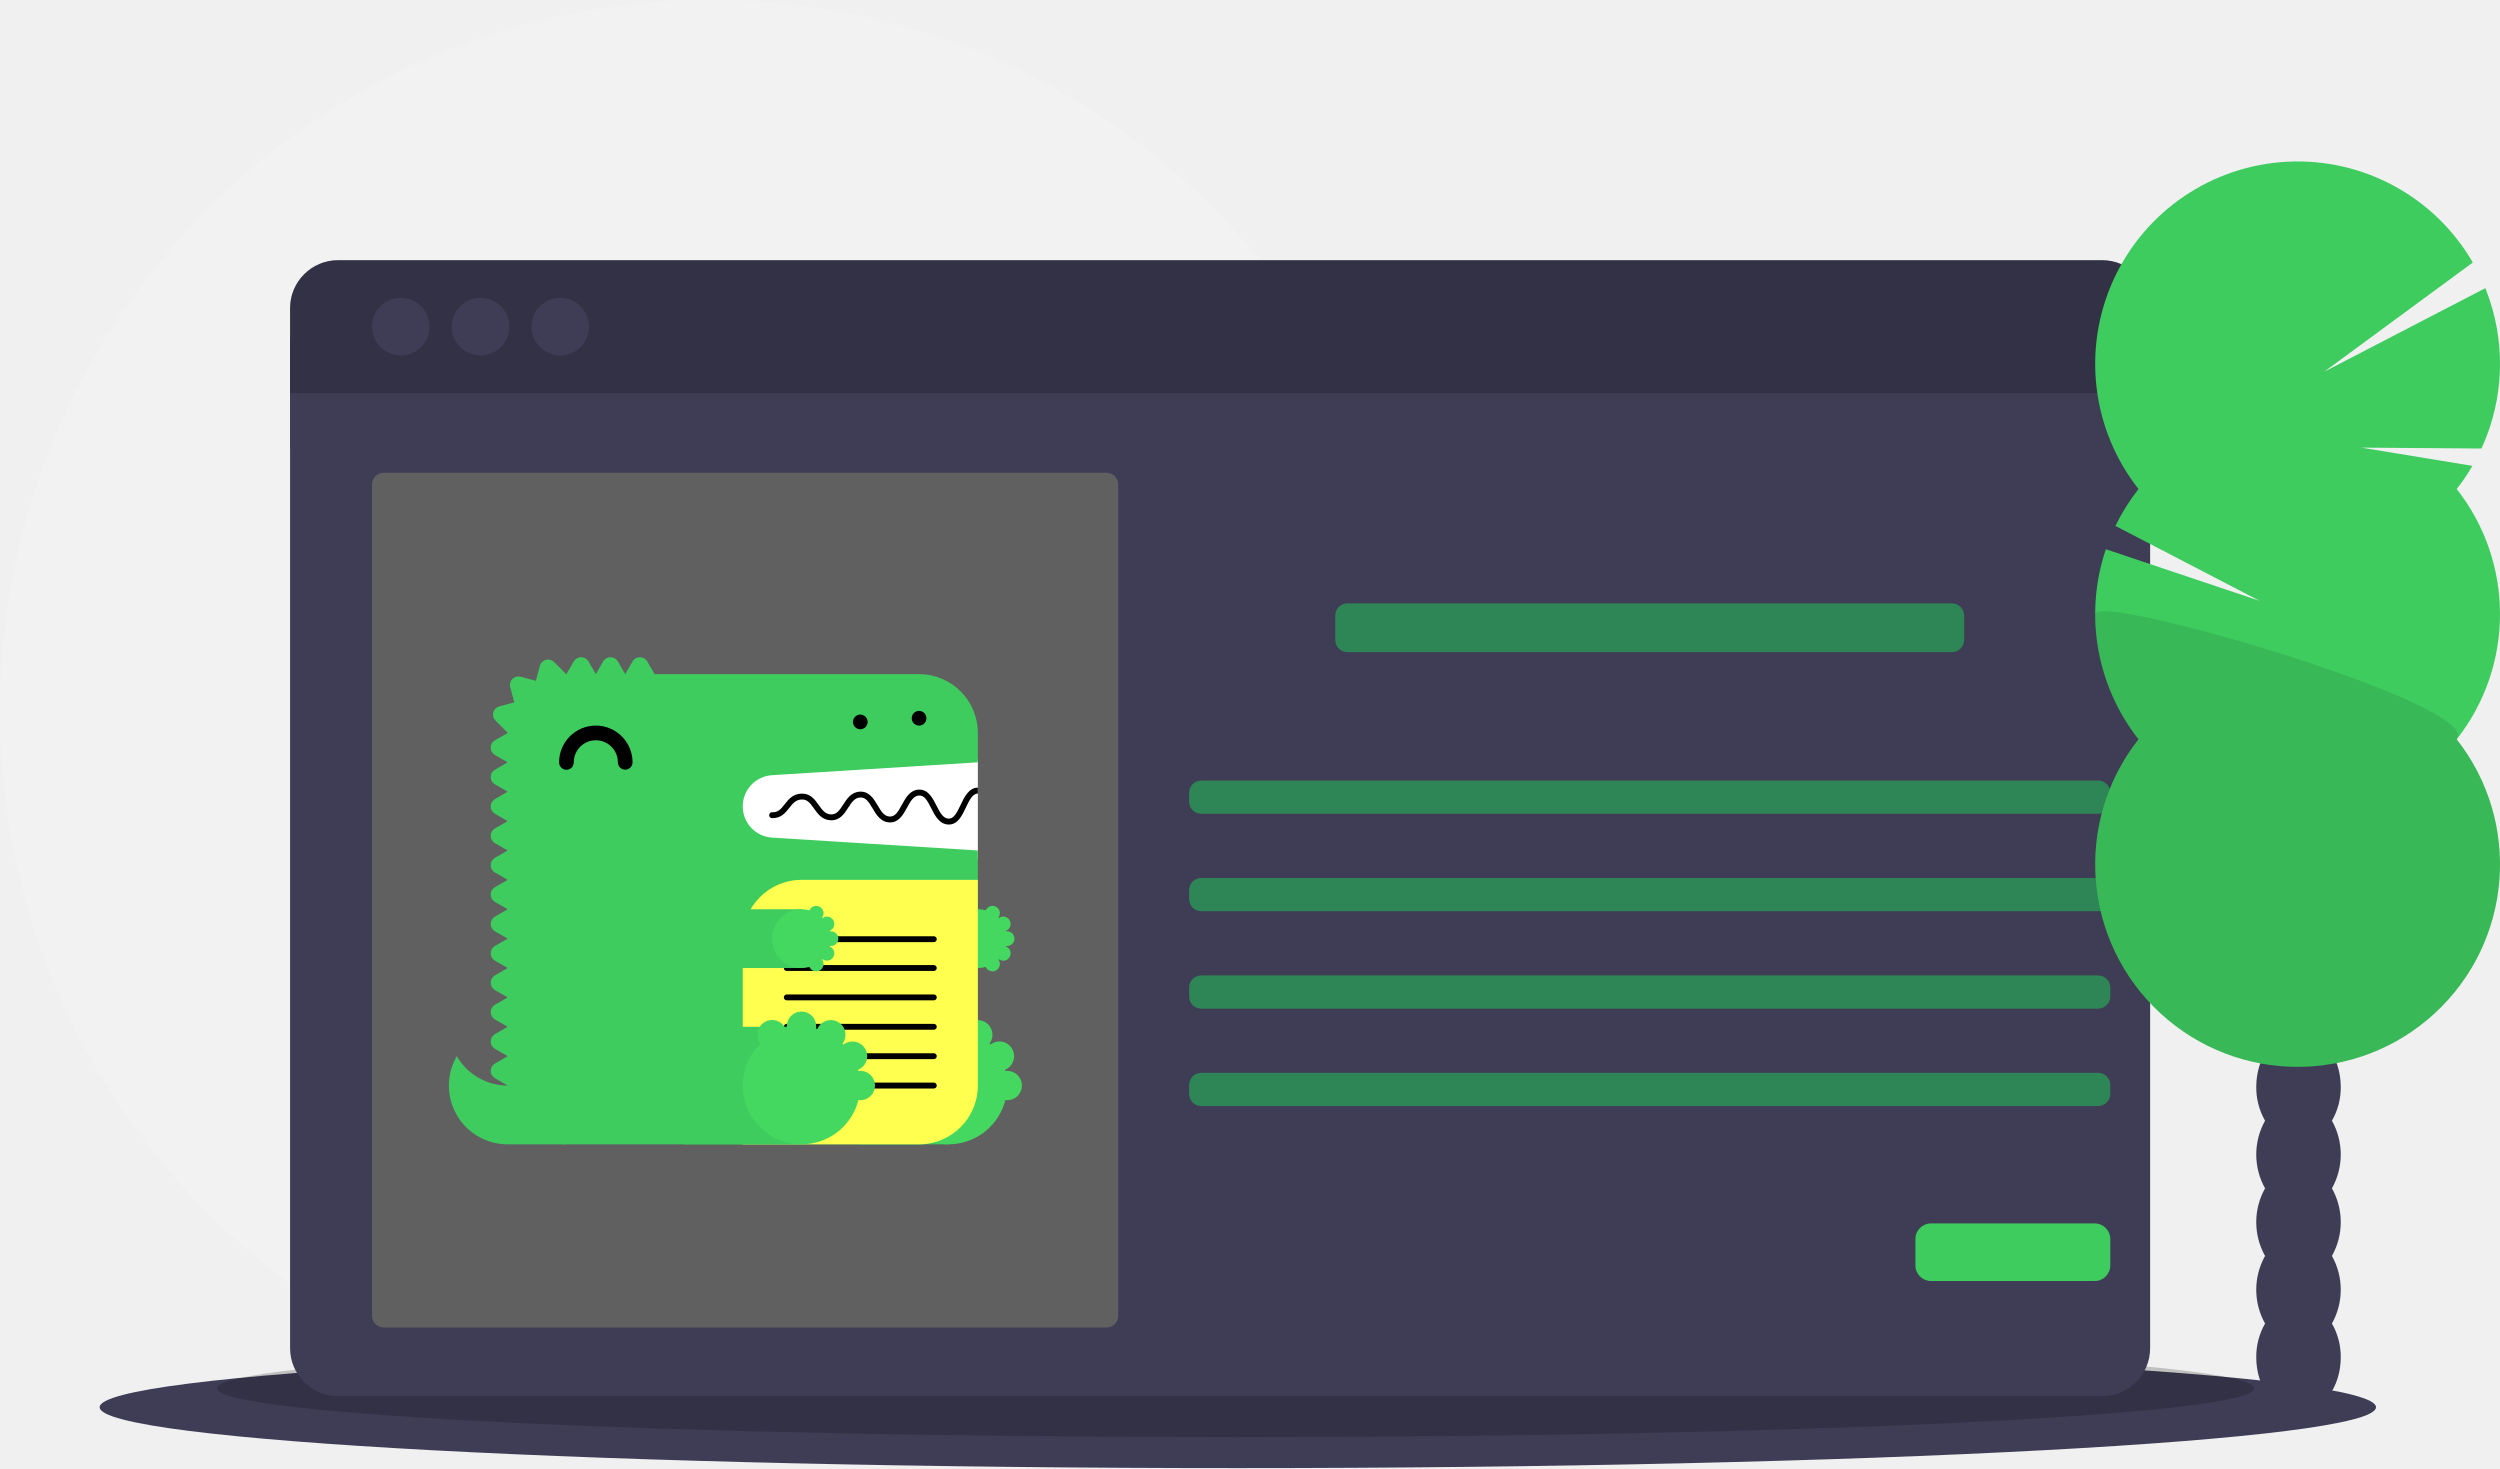
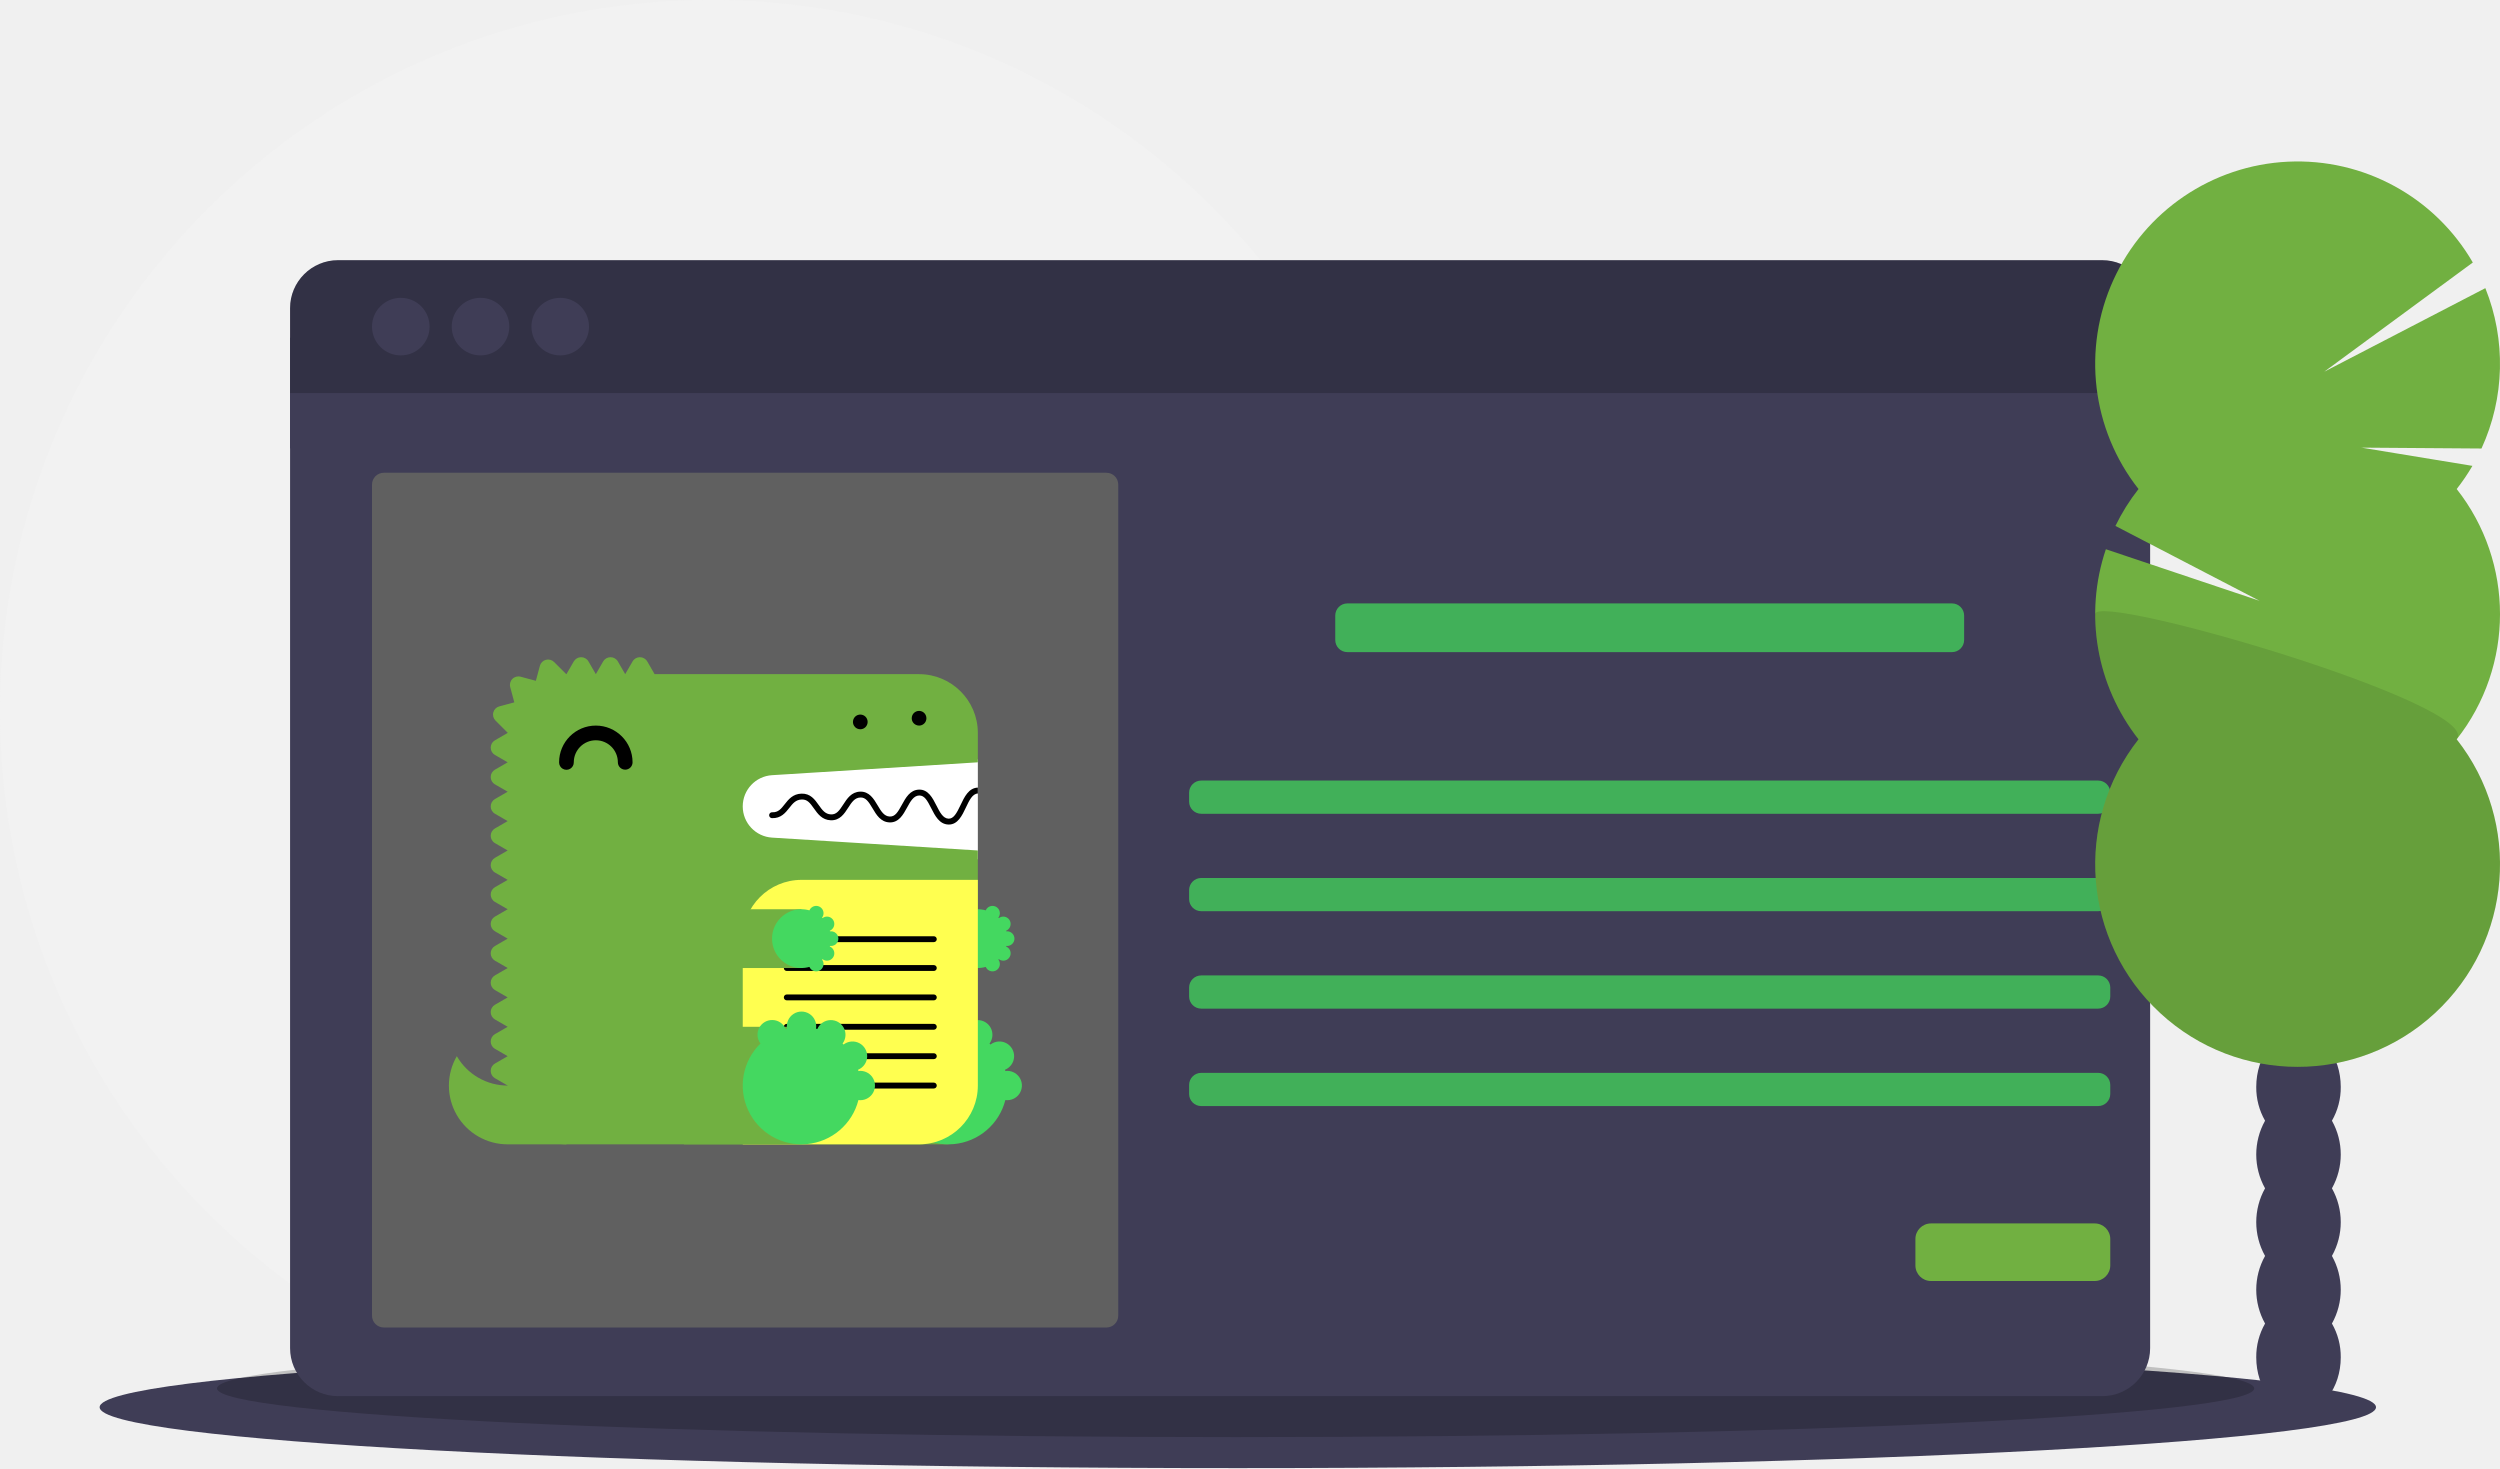
<svg xmlns="http://www.w3.org/2000/svg" width="1129" height="663" viewBox="0 0 1129 663">
  <circle cx="321" cy="321" r="321" fill="#f2f2f2" />
  <ellipse cx="559" cy="635.5" rx="514" ry="27.5" fill="#3f3d56" />
  <ellipse cx="558" cy="627" rx="460" ry="22" opacity="0.2" />
  <rect x="131" y="152.5" width="840" height="50" fill="#3f3d56" />
  <path d="M166.5,727.33A21.67,21.67,0,0,0,188.17,749H984.83A21.67,21.67,0,0,0,1006.5,727.33V296h-840Z" transform="translate(-35.5 -118.5)" fill="#3f3d56" />
  <path d="M984.83,236H188.17A21.67,21.67,0,0,0,166.5,257.67V296h840V257.67A21.67,21.67,0,0,0,984.83,236Z" transform="translate(-35.5 -118.5)" fill="#3f3d56" />
  <path d="M984.83,236H188.17A21.67,21.67,0,0,0,166.5,257.67V296h840V257.67A21.67,21.67,0,0,0,984.83,236Z" transform="translate(-35.5 -118.5)" opacity="0.2" />
  <circle cx="181" cy="147.5" r="13" fill="#3f3d56" />
  <circle cx="217" cy="147.5" r="13" fill="#3f3d56" />
  <circle cx="253" cy="147.5" r="13" fill="#3f3d56" />
  <rect x="168" y="213.5" width="337" height="386" rx="5.335" fill="#606060" />
-   <rect x="603" y="272.5" width="284" height="22" rx="5.476" fill="#2e8555" />
-   <rect x="537" y="352.5" width="416" height="15" rx="5.476" fill="#2e8555" />
-   <rect x="537" y="396.5" width="416" height="15" rx="5.476" fill="#2e8555" />
-   <rect x="537" y="440.5" width="416" height="15" rx="5.476" fill="#2e8555" />
-   <rect x="537" y="484.5" width="416" height="15" rx="5.476" fill="#2e8555" />
-   <rect x="865" y="552.5" width="88" height="26" rx="7.028" fill="#3ecc5f" />
+   <rect x="603" y="272.5" width="284" height="22" rx="5.476" fill="#41B059" />
+   <rect x="537" y="352.5" width="416" height="15" rx="5.476" fill="#41B059" />
+   <rect x="537" y="396.5" width="416" height="15" rx="5.476" fill="#41B059" />
+   <rect x="537" y="440.5" width="416" height="15" rx="5.476" fill="#41B059" />
+   <rect x="537" y="484.5" width="416" height="15" rx="5.476" fill="#41B059" />
+   <rect x="865" y="552.5" width="88" height="26" rx="7.028" fill="#71B041" />
  <path d="M1088.603,624.616a30.114,30.114,0,0,0,3.983-15.266c0-13.797-8.544-24.981-19.083-24.981s-19.083,11.184-19.083,24.981a30.114,30.114,0,0,0,3.983,15.266,31.248,31.248,0,0,0,0,30.532,31.248,31.248,0,0,0,0,30.532,31.248,31.248,0,0,0,0,30.532,30.114,30.114,0,0,0-3.983,15.266c0,13.797,8.544,24.981,19.083,24.981s19.083-11.184,19.083-24.981a30.114,30.114,0,0,0-3.983-15.266,31.248,31.248,0,0,0,0-30.532,31.248,31.248,0,0,0,0-30.532,31.248,31.248,0,0,0,0-30.532Z" transform="translate(-35.5 -118.5)" fill="#3f3d56" />
  <ellipse cx="1038.003" cy="460.318" rx="19.083" ry="24.981" fill="#3f3d56" />
  <ellipse cx="1038.003" cy="429.786" rx="19.083" ry="24.981" fill="#3f3d56" />
-   <path d="M1144.939,339.345a91.611,91.611,0,0,0,7.107-10.461l-50.141-8.235,54.229.403a91.566,91.566,0,0,0,1.746-72.426l-72.754,37.741,67.097-49.321a91.413,91.413,0,1,0-150.971,102.298,91.458,91.458,0,0,0-10.425,16.669l65.087,33.814-69.4-23.292a91.46,91.46,0,0,0,14.738,85.837,91.406,91.406,0,1,0,143.689,0,91.418,91.418,0,0,0,0-113.029Z" transform="translate(-35.5 -118.5)" fill="#3ecc5f" fill-rule="evenodd" />
+   <path d="M1144.939,339.345a91.611,91.611,0,0,0,7.107-10.461l-50.141-8.235,54.229.403a91.566,91.566,0,0,0,1.746-72.426l-72.754,37.741,67.097-49.321a91.413,91.413,0,1,0-150.971,102.298,91.458,91.458,0,0,0-10.425,16.669l65.087,33.814-69.4-23.292a91.46,91.46,0,0,0,14.738,85.837,91.406,91.406,0,1,0,143.689,0,91.418,91.418,0,0,0,0-113.029Z" transform="translate(-35.5 -118.5)" fill="#71B041" fill-rule="evenodd" />
  <path d="M981.688,395.859a91.013,91.013,0,0,0,19.561,56.514,91.406,91.406,0,1,0,143.689,0C1157.19,436.821,981.688,385.6,981.688,395.859Z" transform="translate(-35.5 -118.5)" opacity="0.1" />
  <path d="M365.62,461.436H477.094v45.12H365.62Z" transform="translate(-35.5 -118.5)" fill="#fff" fill-rule="evenodd" />
-   <path d="M264.763,608.741a26.509,26.509,0,0,1-22.962-13.271,26.51,26.51,0,0,0,22.962,39.812H291.304V608.741Z" transform="translate(-35.5 -118.5)" fill="#3ecc5f" fill-rule="evenodd" />
-   <path d="M384.172,468.571l92.922-5.807V449.493a26.541,26.541,0,0,0-26.541-26.541H331.116l-3.318-5.746a3.83,3.83,0,0,0-6.635,0l-3.318,5.746-3.318-5.746a3.83,3.83,0,0,0-6.635,0l-3.318,5.746L301.257,417.205a3.83,3.83,0,0,0-6.635,0L291.304,422.951c-.029,0-.056.004-.086.004l-5.497-5.495a3.829,3.829,0,0,0-6.407,1.717l-1.817,6.773L270.607,424.103a3.83,3.83,0,0,0-4.691,4.693l1.845,6.891-6.771,1.814a3.832,3.832,0,0,0-1.72,6.41l5.497,5.497c0,.028-.004.056-.004.085l-5.746,3.318a3.83,3.83,0,0,0,0,6.635l5.746,3.318L259.016,466.081a3.83,3.83,0,0,0,0,6.635l5.746,3.318-5.746,3.318a3.83,3.83,0,0,0,0,6.635l5.746,3.318-5.746,3.318a3.83,3.83,0,0,0,0,6.635l5.746,3.318-5.746,3.318a3.83,3.83,0,0,0,0,6.635l5.746,3.318-5.746,3.318a3.83,3.83,0,0,0,0,6.635l5.746,3.318-5.746,3.318a3.83,3.83,0,0,0,0,6.635l5.746,3.318-5.746,3.318a3.83,3.83,0,0,0,0,6.635l5.746,3.318L259.016,558.976a3.83,3.83,0,0,0,0,6.635l5.746,3.318-5.746,3.318a3.83,3.83,0,0,0,0,6.635l5.746,3.318-5.746,3.318a3.83,3.83,0,0,0,0,6.635l5.746,3.318-5.746,3.318a3.83,3.83,0,0,0,0,6.635l5.746,3.318A26.541,26.541,0,0,0,291.304,635.283H450.553A26.541,26.541,0,0,0,477.094,608.741V502.575l-92.922-5.807a14.126,14.126,0,0,1,0-28.198" transform="translate(-35.5 -118.5)" fill="#3ecc5f" fill-rule="evenodd" />
-   <path d="M424.011,635.283h39.812V582.2H424.011Z" transform="translate(-35.5 -118.5)" fill="#3ecc5f" fill-rule="evenodd" />
+   <path d="M264.763,608.741a26.509,26.509,0,0,1-22.962-13.271,26.51,26.51,0,0,0,22.962,39.812H291.304V608.741Z" transform="translate(-35.5 -118.5)" fill="#71B041" fill-rule="evenodd" />
+   <path d="M384.172,468.571l92.922-5.807V449.493a26.541,26.541,0,0,0-26.541-26.541H331.116l-3.318-5.746a3.83,3.83,0,0,0-6.635,0l-3.318,5.746-3.318-5.746a3.83,3.83,0,0,0-6.635,0l-3.318,5.746L301.257,417.205a3.83,3.83,0,0,0-6.635,0L291.304,422.951c-.029,0-.056.004-.086.004l-5.497-5.495a3.829,3.829,0,0,0-6.407,1.717l-1.817,6.773L270.607,424.103a3.83,3.83,0,0,0-4.691,4.693l1.845,6.891-6.771,1.814a3.832,3.832,0,0,0-1.72,6.41l5.497,5.497c0,.028-.004.056-.004.085l-5.746,3.318a3.83,3.83,0,0,0,0,6.635l5.746,3.318L259.016,466.081a3.83,3.83,0,0,0,0,6.635l5.746,3.318-5.746,3.318a3.83,3.83,0,0,0,0,6.635l5.746,3.318-5.746,3.318a3.83,3.83,0,0,0,0,6.635l5.746,3.318-5.746,3.318a3.83,3.83,0,0,0,0,6.635l5.746,3.318-5.746,3.318a3.83,3.83,0,0,0,0,6.635l5.746,3.318-5.746,3.318a3.83,3.83,0,0,0,0,6.635l5.746,3.318-5.746,3.318a3.83,3.83,0,0,0,0,6.635l5.746,3.318L259.016,558.976a3.83,3.83,0,0,0,0,6.635l5.746,3.318-5.746,3.318a3.83,3.83,0,0,0,0,6.635l5.746,3.318-5.746,3.318a3.83,3.83,0,0,0,0,6.635l5.746,3.318-5.746,3.318a3.83,3.83,0,0,0,0,6.635l5.746,3.318A26.541,26.541,0,0,0,291.304,635.283H450.553A26.541,26.541,0,0,0,477.094,608.741V502.575l-92.922-5.807a14.126,14.126,0,0,1,0-28.198" transform="translate(-35.5 -118.5)" fill="#71B041" fill-rule="evenodd" />
+   <path d="M424.011,635.283h39.812V582.2H424.011Z" transform="translate(-35.5 -118.5)" fill="#71B041" fill-rule="evenodd" />
  <path d="M490.365,602.106a6.602,6.602,0,0,0-.848.085c-.05-.199-.098-.399-.154-.599A6.627,6.627,0,1,0,482.806,590.21q-.22-.225-.445-.446a6.624,6.624,0,1,0-11.397-6.564c-.196-.056-.394-.102-.591-.153a6.64,6.64,0,1,0-13.101,0c-.196.05-.394.097-.591.153a6.628,6.628,0,1,0-11.397,6.564,26.528,26.528,0,1,0,44.231,25.528,6.621,6.621,0,1,0,.848-13.186" transform="translate(-35.5 -118.5)" fill="#44d860" fill-rule="evenodd" />
-   <path d="M437.282,555.658H477.094V529.117H437.282Z" transform="translate(-35.5 -118.5)" fill="#3ecc5f" fill-rule="evenodd" />
+   <path d="M437.282,555.658H477.094V529.117H437.282Z" transform="translate(-35.5 -118.5)" fill="#71B041" fill-rule="evenodd" />
  <path d="M490.365,545.705a3.318,3.318,0,0,0,0-6.635,3.411,3.411,0,0,0-.423.042c-.027-.1-.049-.199-.077-.299a3.319,3.319,0,0,0-1.278-6.379,3.282,3.282,0,0,0-2.001.687q-.109-.113-.223-.223a3.282,3.282,0,0,0,.671-1.983,3.318,3.318,0,0,0-6.37-1.299,13.271,13.271,0,1,0,0,25.541,3.318,3.318,0,0,0,6.37-1.299,3.282,3.282,0,0,0-.671-1.983q.113-.109.223-.223a3.282,3.282,0,0,0,2.001.687,3.318,3.318,0,0,0,1.278-6.379c.028-.098.05-.199.077-.299a3.413,3.413,0,0,0,.423.042" transform="translate(-35.5 -118.5)" fill="#44d860" fill-rule="evenodd" />
  <path d="M317.845,466.081a3.318,3.318,0,0,1-3.318-3.318,9.953,9.953,0,1,0-19.906,0,3.318,3.318,0,1,1-6.635,0,16.588,16.588,0,1,1,33.177,0,3.318,3.318,0,0,1-3.318,3.318" transform="translate(-35.5 -118.5)" fill-rule="evenodd" />
  <path d="M370.928,635.283h79.624A26.541,26.541,0,0,0,477.094,608.741v-92.895H397.47a26.541,26.541,0,0,0-26.541,26.541Z" transform="translate(-35.5 -118.5)" fill="#ffff50" fill-rule="evenodd" />
  <path d="M457.214,556.985H390.808a1.327,1.327,0,0,1,0-2.654h66.407a1.327,1.327,0,0,1,0,2.654m0,26.541H390.808a1.327,1.327,0,1,1,0-2.654h66.407a1.327,1.327,0,0,1,0,2.654m0,26.541H390.808a1.327,1.327,0,1,1,0-2.654h66.407a1.327,1.327,0,0,1,0,2.654m0-66.107H390.808a1.327,1.327,0,0,1,0-2.654h66.407a1.327,1.327,0,0,1,0,2.654m0,26.295H390.808a1.327,1.327,0,0,1,0-2.654h66.407a1.327,1.327,0,0,1,0,2.654m0,26.541H390.808a1.327,1.327,0,0,1,0-2.654h66.407a1.327,1.327,0,0,1,0,2.654M477.094,474.191c-.016,0-.029-.008-.045-.007-4.101.139-6.041,4.241-7.753,7.86-1.786,3.782-3.168,6.241-5.432,6.167-2.507-.09-3.94-2.922-5.458-5.919-1.744-3.442-3.734-7.347-7.913-7.201-4.042.138-5.989,3.708-7.706,6.857-1.827,3.355-3.071,5.395-5.469,5.3-2.557-.093-3.916-2.395-5.489-5.06-1.753-2.967-3.78-6.304-7.878-6.189-3.973.137-5.925,3.165-7.648,5.839-1.822,2.827-3.099,4.549-5.527,4.447-2.618-.093-3.971-2.004-5.535-4.216-1.757-2.486-3.737-5.299-7.823-5.162-3.886.133-5.838,2.614-7.559,4.801-1.635,2.076-2.912,3.718-5.612,3.615a1.328,1.328,0,1,0-.096,2.654c4.004.134,6.032-2.389,7.793-4.628,1.562-1.985,2.91-3.699,5.564-3.789,2.556-.109,3.754,1.48,5.567,4.041,1.721,2.434,3.675,5.194,7.605,5.336,4.118.138,6.099-2.939,7.854-5.663,1.569-2.434,2.922-4.535,5.507-4.624,2.379-.089,3.675,1.792,5.501,4.885,1.721,2.916,3.671,6.219,7.68,6.365,4.147.143,6.15-3.477,7.895-6.682,1.512-2.771,2.938-5.388,5.466-5.476,2.379-.056,3.62,2.117,5.456,5.746,1.715,3.388,3.659,7.226,7.73,7.373l.224.004c4.066,0,5.996-4.081,7.704-7.689,1.512-3.198,2.942-6.211,5.397-6.334Z" transform="translate(-35.5 -118.5)" fill-rule="evenodd" />
-   <path d="M344.387,635.283h53.083V582.2H344.387Z" transform="translate(-35.5 -118.5)" fill="#3ecc5f" fill-rule="evenodd" />
+   <path d="M344.387,635.283h53.083V582.2H344.387Z" transform="translate(-35.5 -118.5)" fill="#71B041" fill-rule="evenodd" />
  <path d="M424.011,602.106a6.602,6.602,0,0,0-.848.085c-.05-.199-.098-.399-.154-.599A6.627,6.627,0,1,0,416.452,590.21q-.22-.225-.445-.446a6.624,6.624,0,1,0-11.397-6.564c-.196-.056-.394-.102-.591-.153a6.64,6.64,0,1,0-13.101,0c-.196.05-.394.097-.591.153a6.628,6.628,0,1,0-11.397,6.564,26.528,26.528,0,1,0,44.231,25.528,6.621,6.621,0,1,0,.848-13.186" transform="translate(-35.5 -118.5)" fill="#44d860" fill-rule="evenodd" />
-   <path d="M344.387,555.658h53.083V529.117H344.387Z" transform="translate(-35.5 -118.5)" fill="#3ecc5f" fill-rule="evenodd" />
+   <path d="M344.387,555.658h53.083V529.117H344.387Z" transform="translate(-35.5 -118.5)" fill="#71B041" fill-rule="evenodd" />
  <path d="M410.74,545.705a3.318,3.318,0,1,0,0-6.635,3.411,3.411,0,0,0-.423.042c-.027-.1-.049-.199-.077-.299a3.319,3.319,0,0,0-1.278-6.379,3.282,3.282,0,0,0-2.001.687q-.109-.113-.223-.223a3.282,3.282,0,0,0,.671-1.983,3.318,3.318,0,0,0-6.37-1.299,13.271,13.271,0,1,0,0,25.541,3.318,3.318,0,0,0,6.37-1.299,3.282,3.282,0,0,0-.671-1.983q.113-.109.223-.223a3.282,3.282,0,0,0,2.001.687,3.318,3.318,0,0,0,1.278-6.379c.028-.098.05-.199.077-.299a3.413,3.413,0,0,0,.423.042" transform="translate(-35.5 -118.5)" fill="#44d860" fill-rule="evenodd" />
  <path d="M424.011,447.834a3.603,3.603,0,0,1-.65-.066,3.344,3.344,0,0,1-.624-.186,3.447,3.447,0,0,1-.572-.305,5.027,5.027,0,0,1-.504-.411,3.887,3.887,0,0,1-.41-.504,3.275,3.275,0,0,1-.557-1.845,3.602,3.602,0,0,1,.066-.65,3.826,3.826,0,0,1,.184-.624,3.489,3.489,0,0,1,.307-.571,3.197,3.197,0,0,1,.914-.916,3.447,3.447,0,0,1,.572-.305,3.344,3.344,0,0,1,.624-.186,3.069,3.069,0,0,1,1.301,0,3.223,3.223,0,0,1,1.194.491,5.028,5.028,0,0,1,.504.411,4.88,4.88,0,0,1,.411.504,3.382,3.382,0,0,1,.305.571,3.478,3.478,0,0,1,.252,1.274A3.364,3.364,0,0,1,426.36,446.865a5.027,5.027,0,0,1-.504.411,3.306,3.306,0,0,1-1.845.557m26.541-1.659a3.388,3.388,0,0,1-2.35-.969,5.042,5.042,0,0,1-.41-.504,3.275,3.275,0,0,1-.557-1.845,3.387,3.387,0,0,1,.967-2.349,5.026,5.026,0,0,1,.504-.411,3.447,3.447,0,0,1,.572-.305,3.343,3.343,0,0,1,.624-.186,3.07,3.07,0,0,1,1.301,0,3.224,3.224,0,0,1,1.194.491,5.026,5.026,0,0,1,.504.411,3.388,3.388,0,0,1,.969,2.349,3.726,3.726,0,0,1-.066.65,3.374,3.374,0,0,1-.186.624,4.715,4.715,0,0,1-.305.571,4.88,4.88,0,0,1-.411.504,5.026,5.026,0,0,1-.504.411,3.305,3.305,0,0,1-1.845.557" transform="translate(-35.5 -118.5)" fill-rule="evenodd" />
</svg>
